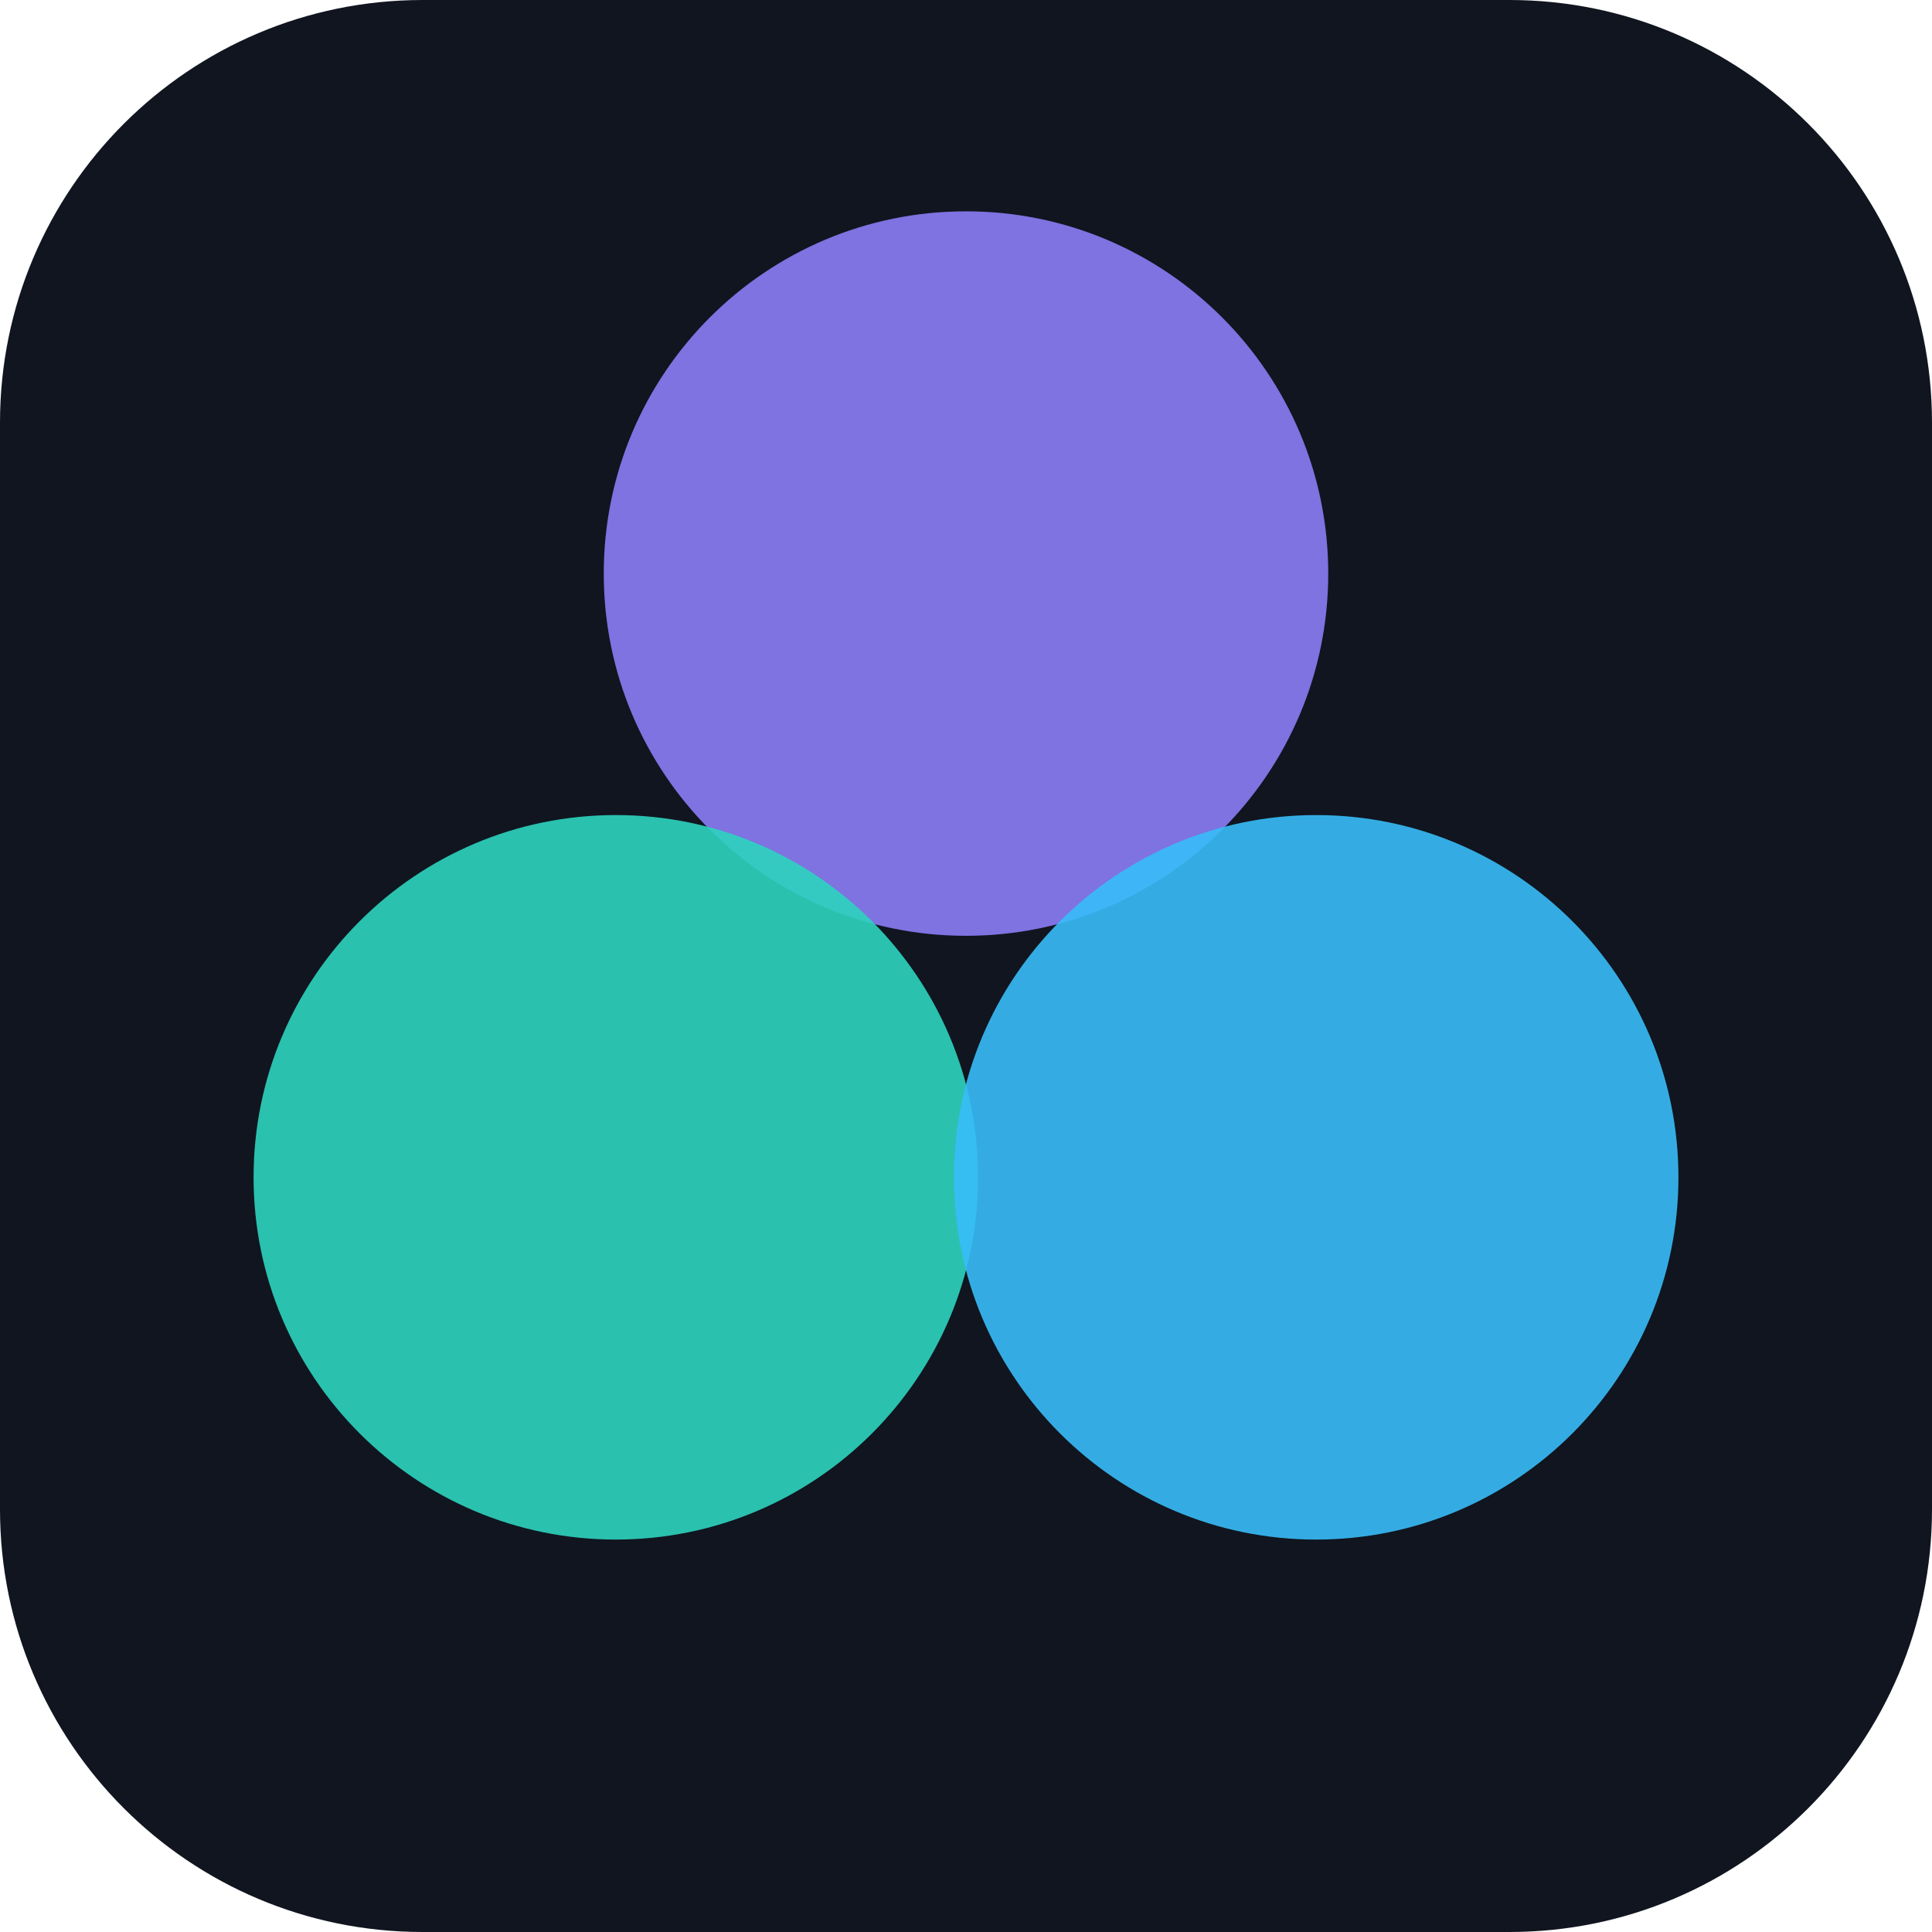
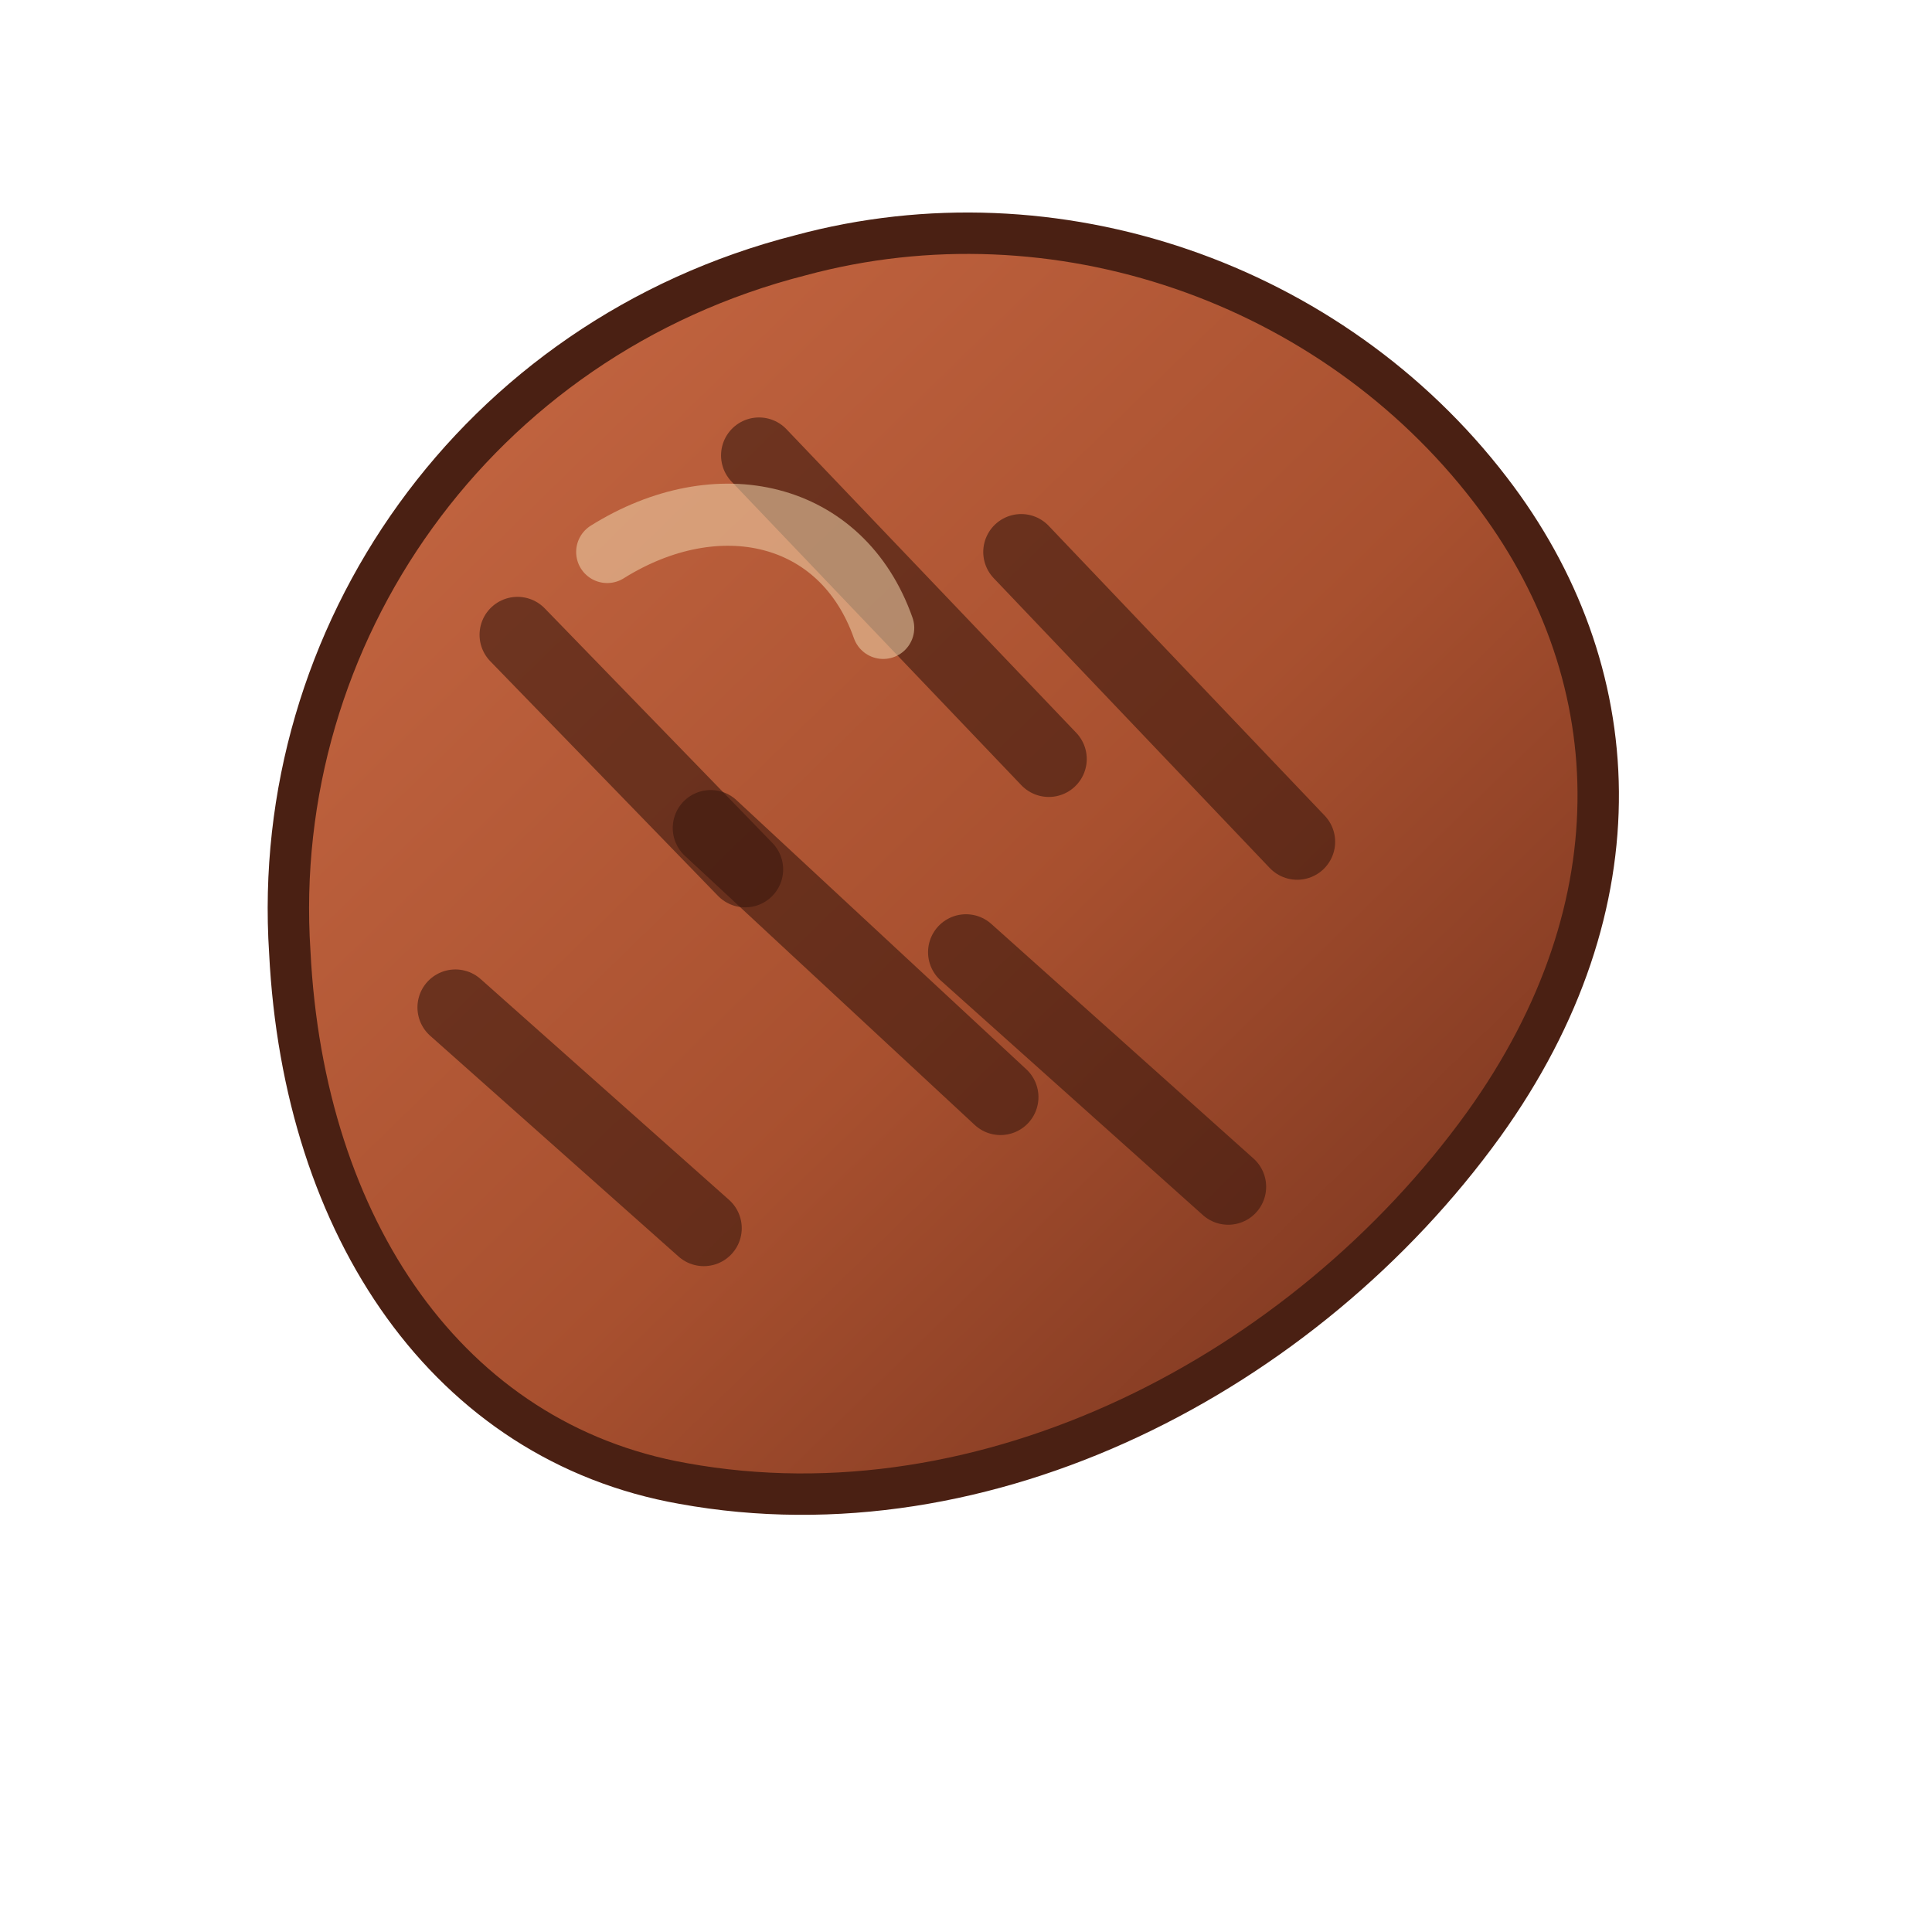
- <svg xmlns="http://www.w3.org/2000/svg" viewBox="0 0 32 32" aria-hidden="true">
-   <rect width="32" height="32" rx="7" fill="#10151F" />
-   <circle cx="16" cy="9.5" r="6" fill="#8B7CF6" fill-opacity="0.9" />
-   <circle cx="10.2" cy="19.5" r="6" fill="#2DD4BF" fill-opacity="0.9" />
-   <circle cx="21.8" cy="19.5" r="6" fill="#38BDF8" fill-opacity="0.9" />
+ <svg xmlns="http://www.w3.org/2000/svg" viewBox="0 0 28 28" aria-hidden="true">
+   <defs>
+     <linearGradient id="steakGrad" x1="0" y1="0" x2="1" y2="1">
+       <stop offset="0%" stop-color="#c96a45" />
+       <stop offset="55%" stop-color="#a8502f" />
+       <stop offset="100%" stop-color="#6f2f1c" />
+     </linearGradient>
+   </defs>
+   <path d="M4.2 13.8c-.3-4.6 2.7-8.9 7.4-10.1 3.7-1 7.7.4 10 3.4 2 2.6 2.2 6-.1 9.2-2.6 3.6-7.2 6-11.6 5.2-3.4-.6-5.5-3.7-5.7-7.7z" fill="url(#steakGrad)" stroke="#4a2013" stroke-width="0.6" />
+   <g stroke="#3a170d" stroke-width="1.1" stroke-linecap="round" opacity="0.6">
+     <path d="M7.5 9.2l3.3 3.4" />
+     <path d="M11 6.6l4.2 4.4" />
+     <path d="M14.8 8l4 4.2" />
+   </g>
+   <g stroke="#3a170d" stroke-width="1.1" stroke-linecap="round" opacity="0.6">
+     <path d="M6.6 14.6l3.6 3.2" />
+     <path d="M10.3 12l4.2 3.9" />
+     <path d="M14 13.8l3.8 3.4" />
+   </g>
+   <path d="M8.8 8c1.6-1 3.4-.6 4 1.1" stroke="#f0d3ab" stroke-width="0.9" stroke-linecap="round" fill="none" opacity="0.55" />
</svg>
